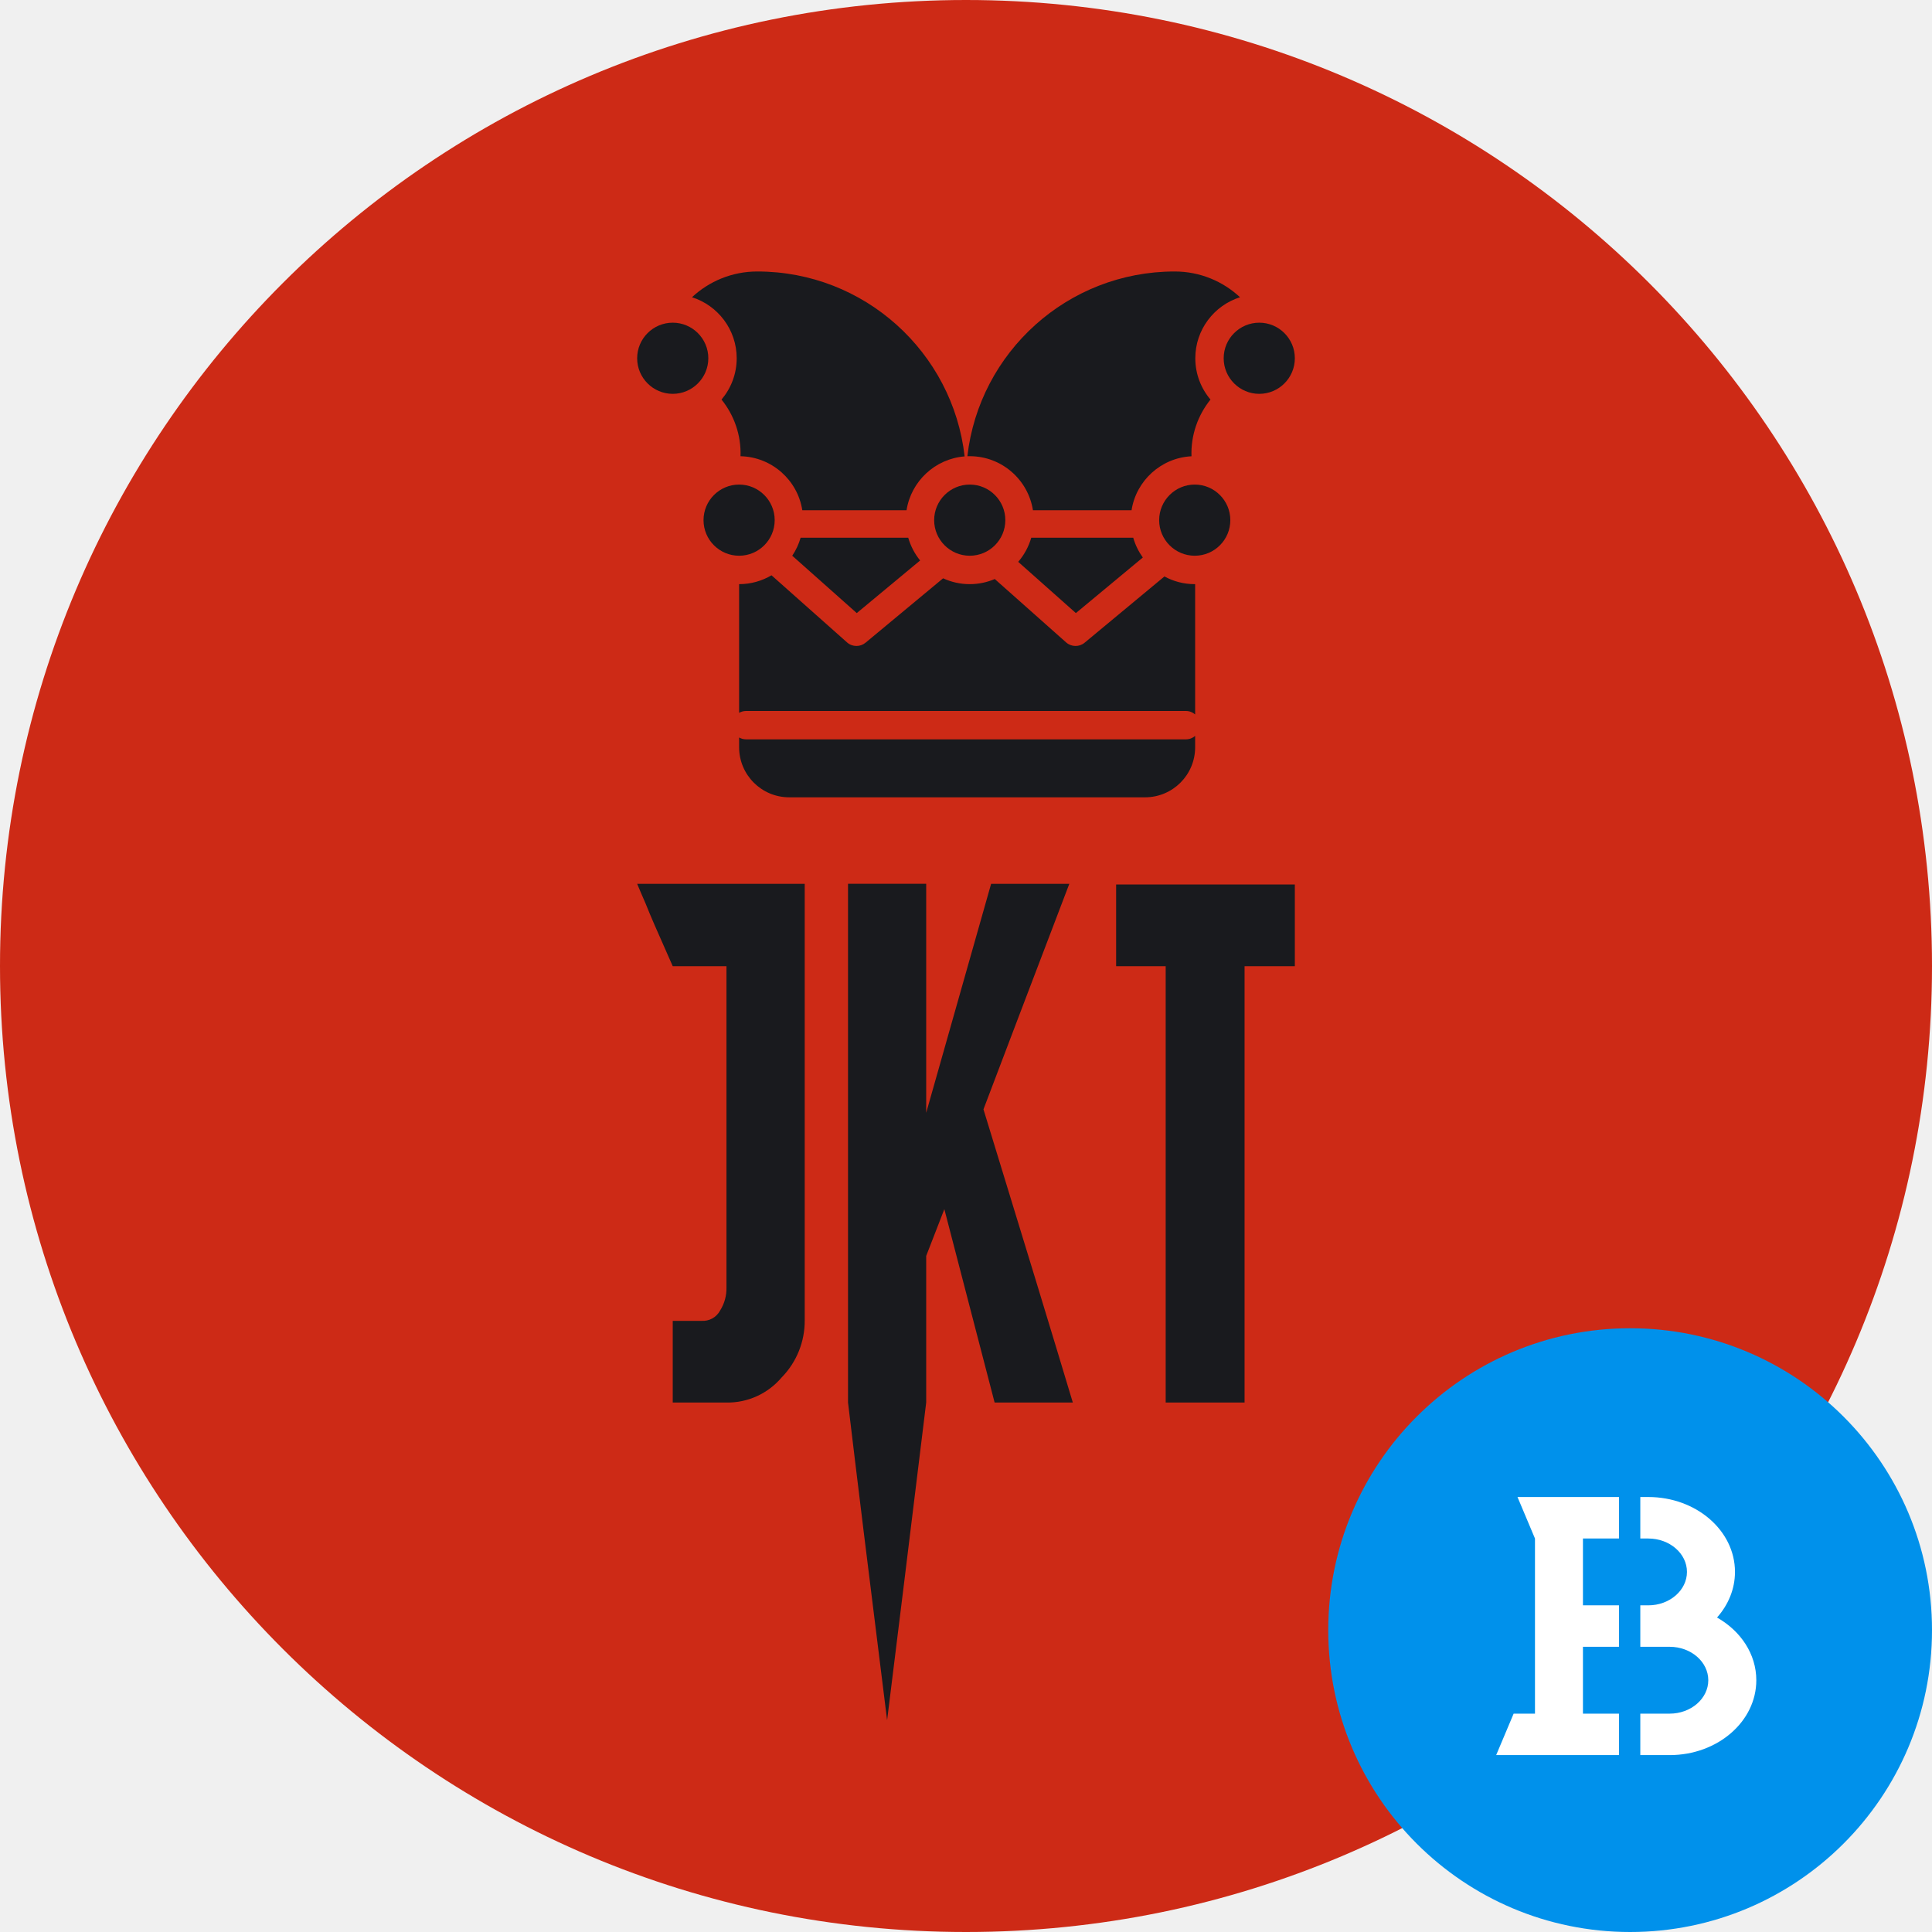
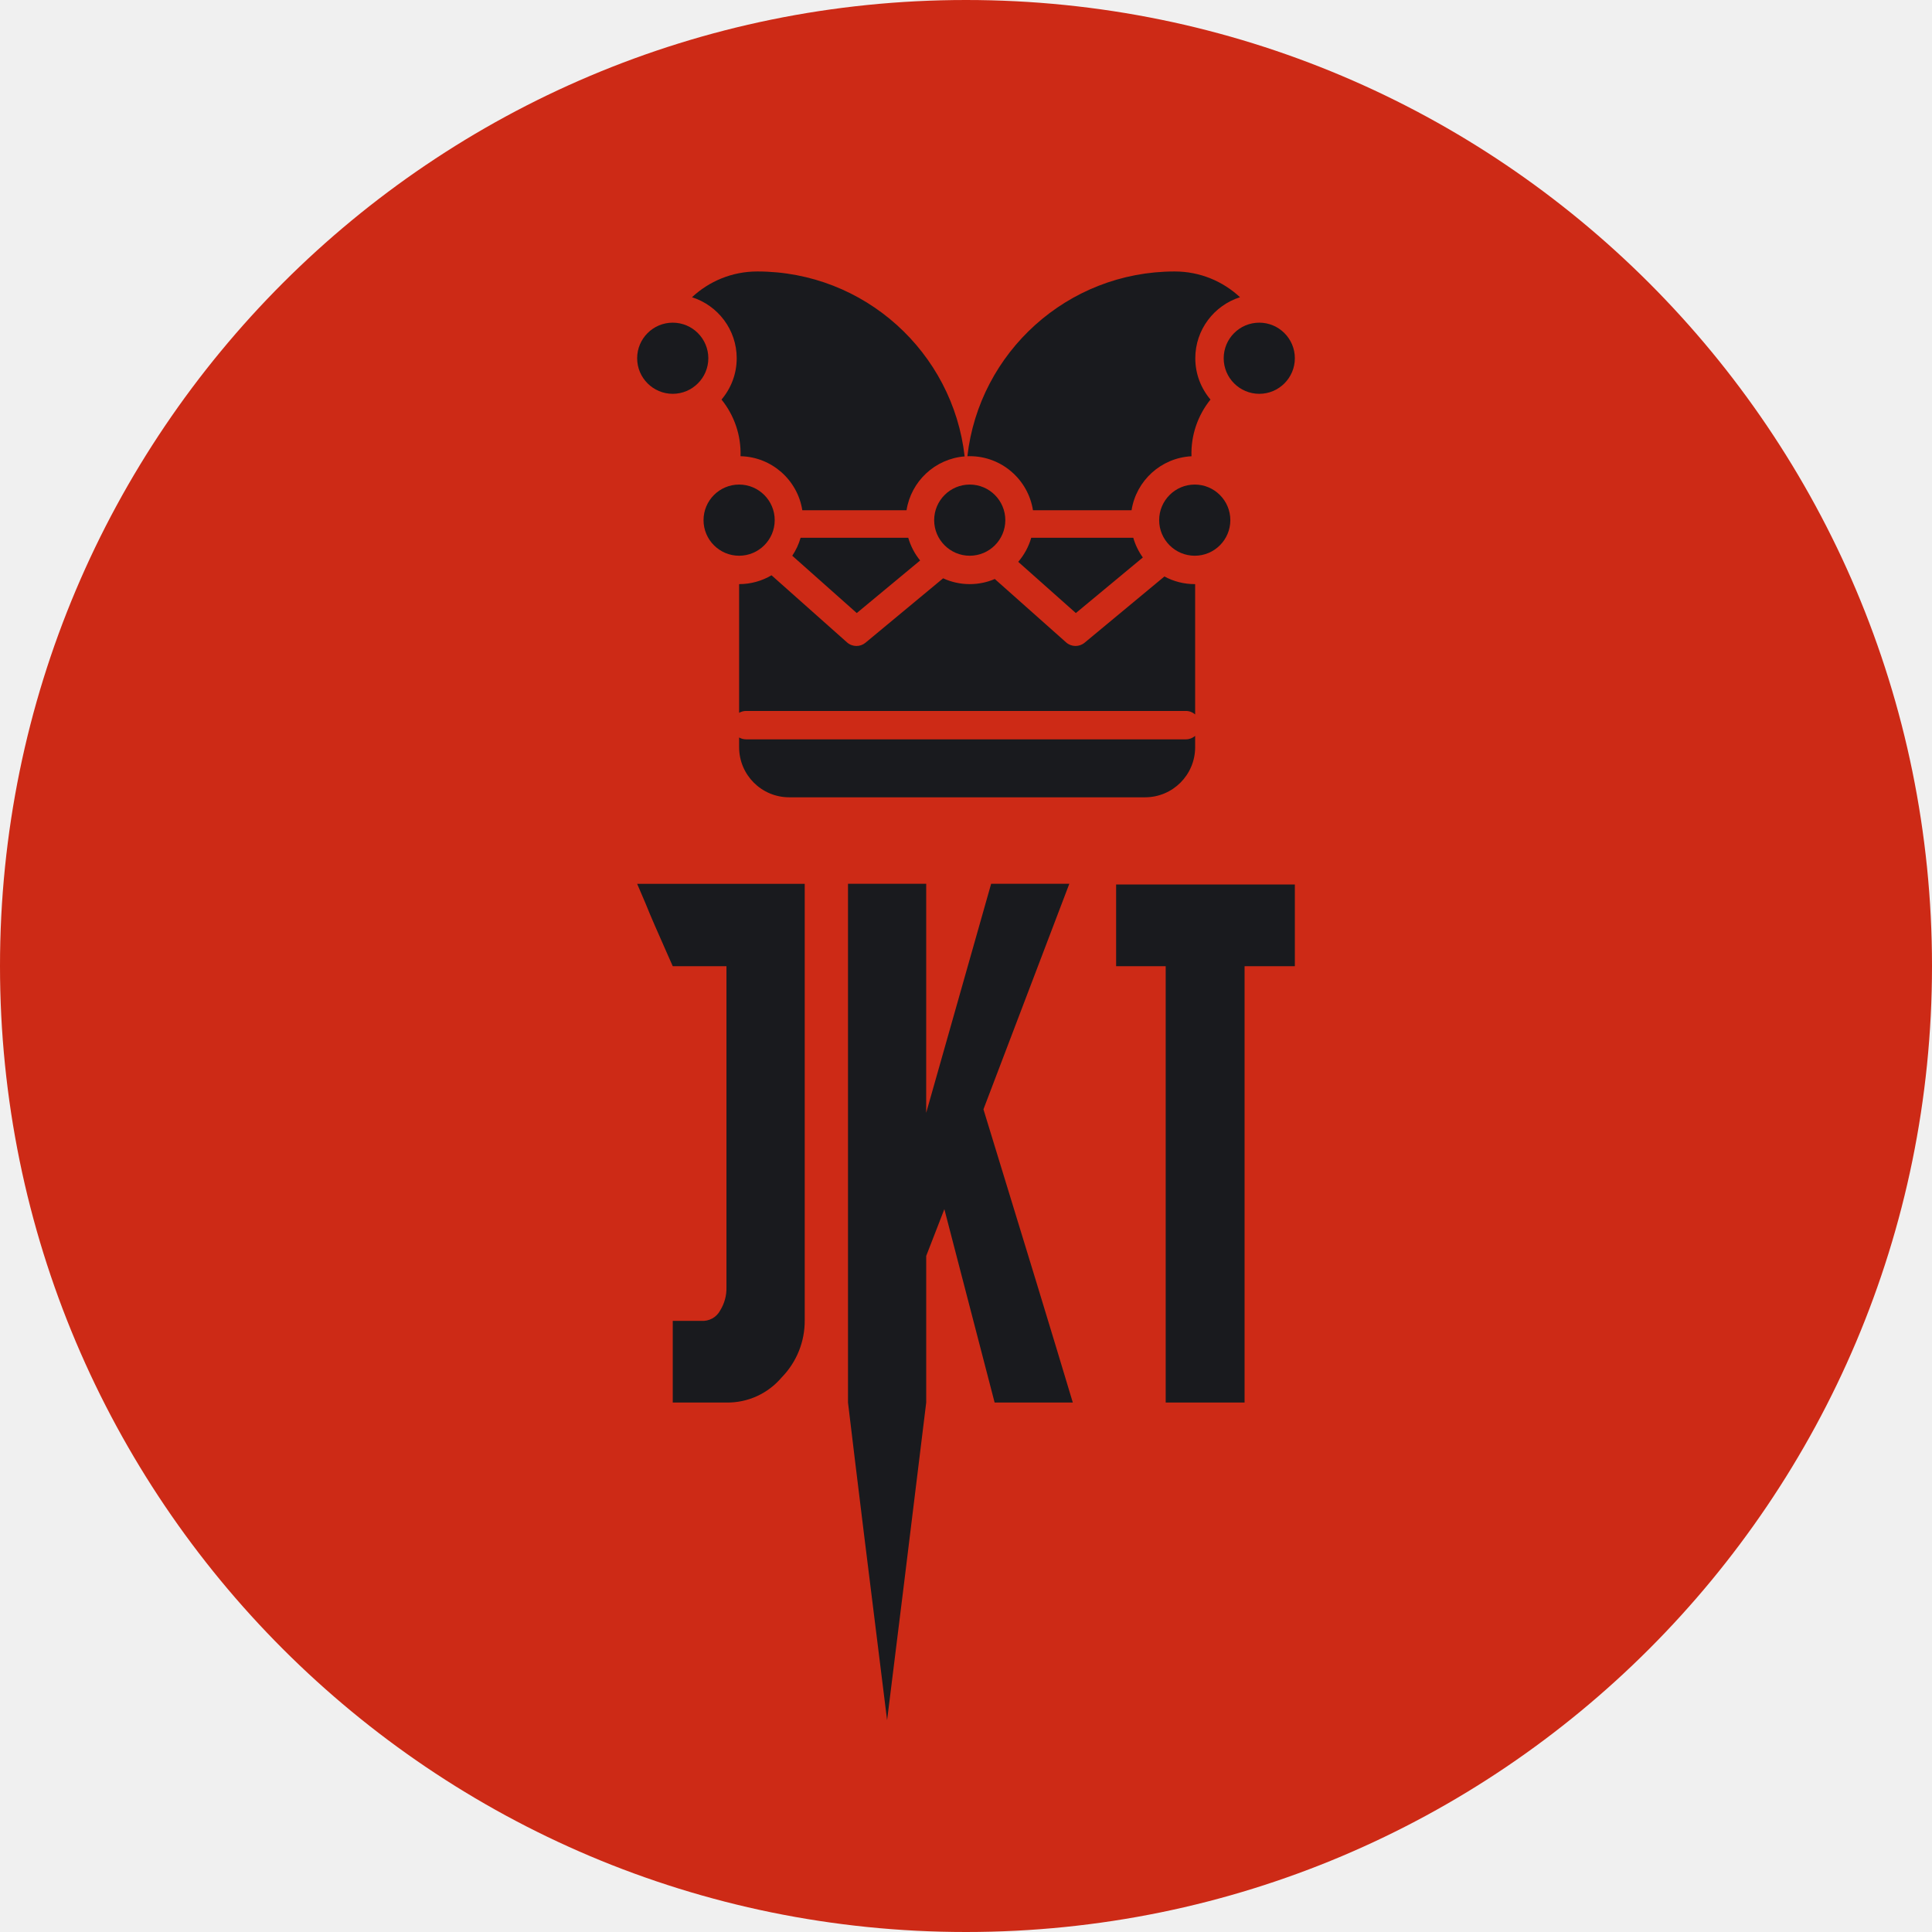
- <svg xmlns="http://www.w3.org/2000/svg" width="48" height="48" viewBox="0 0 48 48" fill="none">
-   <path fill-rule="evenodd" clip-rule="evenodd" d="M24 48C37.255 48 48 37.255 48 24C48 10.745 37.255 0 24 0C10.745 0 0 10.745 0 24C0 37.255 10.745 48 24 48Z" fill="#CD2A16" />
-   <g clip-path="url(#clip0_76:5809)">
-     <path d="M30.808 7.385C30.383 6.988 29.812 6.745 29.185 6.745C26.522 6.745 24.329 8.752 24.034 11.335C24.054 11.335 24.073 11.334 24.093 11.334C24.886 11.334 25.545 11.917 25.663 12.677H28.113C28.227 11.943 28.846 11.374 29.602 11.336C29.584 10.812 29.761 10.316 30.074 9.927C29.839 9.65 29.697 9.292 29.697 8.901C29.697 8.191 30.164 7.588 30.808 7.385Z" fill="#191A1E" />
-     <path d="M18.815 6.745C18.188 6.745 17.617 6.988 17.192 7.385C17.836 7.588 18.303 8.191 18.303 8.901C18.303 9.291 18.161 9.65 17.926 9.927C18.239 10.315 18.416 10.811 18.398 11.335C19.175 11.352 19.817 11.928 19.933 12.677H22.523C22.635 11.958 23.231 11.398 23.966 11.339C23.673 8.754 21.479 6.745 18.815 6.745Z" fill="#191A1E" />
-     <path d="M29.683 14.513C29.411 14.513 29.154 14.444 28.93 14.322L26.947 15.968C26.813 16.079 26.618 16.076 26.487 15.96L24.715 14.386C24.524 14.467 24.314 14.513 24.093 14.513C23.857 14.513 23.633 14.461 23.431 14.368L21.504 15.968C21.438 16.022 21.358 16.049 21.278 16.049C21.195 16.049 21.111 16.02 21.044 15.96L19.168 14.293C18.932 14.432 18.657 14.513 18.363 14.513V17.71C18.415 17.681 18.474 17.664 18.537 17.664H29.463C29.551 17.664 29.631 17.696 29.693 17.75V14.512C29.69 14.512 29.687 14.513 29.683 14.513Z" fill="#191A1E" />
-     <path d="M29.463 18.369H18.537C18.474 18.369 18.414 18.352 18.363 18.323V18.565C18.363 19.252 18.92 19.809 19.607 19.809H28.449C29.136 19.809 29.693 19.252 29.693 18.565V18.283C29.631 18.337 29.551 18.369 29.463 18.369Z" fill="#191A1E" />
-     <path d="M22.565 13.36H19.891C19.845 13.521 19.774 13.671 19.683 13.807L21.286 15.232L22.86 13.925C22.727 13.761 22.625 13.569 22.565 13.36Z" fill="#191A1E" />
-     <path d="M28.155 13.36H25.621C25.557 13.584 25.445 13.787 25.297 13.959L26.73 15.232L28.393 13.851C28.288 13.704 28.206 13.539 28.155 13.36Z" fill="#191A1E" />
-     <path d="M16.714 8.017C16.226 8.017 15.83 8.413 15.83 8.901C15.83 9.388 16.226 9.785 16.714 9.785C17.201 9.785 17.598 9.388 17.598 8.901C17.598 8.413 17.201 8.017 16.714 8.017Z" fill="#191A1E" />
-     <path d="M31.286 8.017C30.799 8.017 30.402 8.413 30.402 8.901C30.402 9.388 30.799 9.785 31.286 9.785C31.774 9.785 32.17 9.388 32.17 8.901C32.17 8.413 31.774 8.017 31.286 8.017Z" fill="#191A1E" />
-     <path d="M18.363 12.039C17.876 12.039 17.479 12.436 17.479 12.923C17.479 13.411 17.876 13.807 18.363 13.807C18.851 13.807 19.247 13.411 19.247 12.923C19.247 12.436 18.851 12.039 18.363 12.039Z" fill="#191A1E" />
-     <path d="M24.093 12.039C23.606 12.039 23.209 12.436 23.209 12.923C23.209 13.411 23.606 13.807 24.093 13.807C24.581 13.807 24.977 13.411 24.977 12.923C24.977 12.436 24.581 12.039 24.093 12.039Z" fill="#191A1E" />
-     <path d="M29.683 12.039C29.196 12.039 28.799 12.436 28.799 12.923C28.799 13.411 29.196 13.807 29.683 13.807C30.171 13.807 30.567 13.411 30.567 12.923C30.567 12.436 30.171 12.039 29.683 12.039Z" fill="#191A1E" />
+ <svg xmlns="http://www.w3.org/2000/svg" width="94" height="94" viewBox="0 0 94 94" fill="none">
+   <path fill-rule="evenodd" clip-rule="evenodd" d="M47 94C72.957 94 94 72.957 94 47C94 21.043 72.957 0 47 0C21.043 0 0 21.043 0 47C0 72.957 21.043 94 47 94Z" fill="#CD2A16" />
+   <path d="M60.332 14.461C59.499 13.684 58.382 13.208 57.154 13.208C51.94 13.208 47.644 17.138 47.067 22.198C47.105 22.196 47.144 22.195 47.182 22.195C48.735 22.195 50.025 23.337 50.258 24.826H55.055C55.279 23.389 56.49 22.274 57.971 22.199C57.936 21.173 58.282 20.201 58.895 19.44C58.435 18.897 58.156 18.196 58.156 17.43C58.156 16.04 59.072 14.86 60.332 14.461Z" fill="#191A1E" />
+   <path d="M36.846 13.208C35.618 13.208 34.501 13.684 33.668 14.462C34.928 14.86 35.844 16.04 35.844 17.43C35.844 18.195 35.566 18.897 35.105 19.44C35.718 20.2 36.064 21.172 36.03 22.197C37.551 22.23 38.807 23.36 39.036 24.826H44.107C44.327 23.418 45.494 22.32 46.934 22.206C46.36 17.142 42.063 13.208 36.846 13.208Z" fill="#191A1E" />
+   <path d="M58.13 28.42C57.596 28.42 57.093 28.285 56.654 28.048L52.771 31.27C52.508 31.488 52.126 31.482 51.871 31.255L48.401 28.171C48.027 28.331 47.615 28.42 47.182 28.42C46.72 28.42 46.281 28.318 45.887 28.137L42.111 31.27C41.983 31.377 41.827 31.43 41.67 31.43C41.506 31.43 41.342 31.371 41.211 31.255L37.538 27.99C37.075 28.263 36.536 28.42 35.961 28.42V34.681C36.062 34.624 36.178 34.591 36.302 34.591H57.699C57.871 34.591 58.028 34.655 58.149 34.759V28.42C58.143 28.42 58.136 28.42 58.13 28.42Z" fill="#191A1E" />
+   <path d="M57.698 35.972H36.302C36.178 35.972 36.062 35.94 35.961 35.882V36.355C35.961 37.701 37.052 38.792 38.398 38.792H55.713C57.058 38.792 58.149 37.701 58.149 36.355V35.804C58.028 35.909 57.871 35.972 57.698 35.972Z" fill="#191A1E" />
+   <path d="M44.19 26.164H38.953C38.863 26.479 38.725 26.773 38.547 27.039L41.685 29.828L44.768 27.27C44.506 26.948 44.308 26.573 44.19 26.164Z" fill="#191A1E" />
+   <path d="M55.138 26.164H50.174C50.049 26.601 49.83 27 49.541 27.336L52.345 29.828L55.604 27.123C55.397 26.836 55.238 26.512 55.138 26.164Z" fill="#191A1E" />
+   <path d="M32.731 15.699C31.777 15.699 31 16.475 31 17.43C31 18.384 31.777 19.161 32.731 19.161C33.686 19.161 34.463 18.384 34.463 17.43C34.462 16.475 33.686 15.699 32.731 15.699Z" fill="#191A1E" />
+   <path d="M61.269 15.699C60.314 15.699 59.538 16.475 59.538 17.43C59.538 18.384 60.314 19.161 61.269 19.161C62.224 19.161 63 18.384 63 17.43C63 16.475 62.223 15.699 61.269 15.699Z" fill="#191A1E" />
+   <path d="M35.961 23.576C35.007 23.576 34.23 24.353 34.23 25.308C34.23 26.262 35.007 27.039 35.961 27.039C36.916 27.039 37.693 26.262 37.693 25.308C37.693 24.353 36.916 23.576 35.961 23.576Z" fill="#191A1E" />
+   <path d="M47.182 23.576C46.228 23.576 45.451 24.353 45.451 25.308C45.451 26.262 46.228 27.039 47.182 27.039C48.137 27.039 48.913 26.262 48.913 25.308C48.913 24.353 48.137 23.576 47.182 23.576Z" fill="#191A1E" />
+   <path d="M58.13 23.576C57.175 23.576 56.398 24.353 56.398 25.308C56.398 26.262 57.175 27.039 58.13 27.039C59.084 27.039 59.861 26.262 59.861 25.308C59.861 24.353 59.084 23.576 58.13 23.576Z" fill="#191A1E" />
+   <g clip-path="url(#clip0_337:3383)">
+     <path d="M39.153 57.777V64.231C39.163 65.272 38.759 66.273 38.032 67.017C37.703 67.406 37.291 67.718 36.827 67.93C36.363 68.141 35.858 68.247 35.348 68.24H32.732V64.265H34.124C34.31 64.279 34.495 64.238 34.658 64.147C34.821 64.057 34.954 63.921 35.041 63.756C35.249 63.42 35.355 63.03 35.345 62.635V47.009H32.732L32.461 46.397C32.279 45.99 32.076 45.526 31.849 45.006C31.691 44.644 31.543 44.292 31.407 43.953C31.249 43.59 31.113 43.273 31 43.002H39.153V57.777ZM45.064 43H41.259V68.24C41.667 71.66 42.301 76.813 43.161 83.696C43.592 80.254 44.226 75.102 45.064 68.24V61.106C45.267 60.584 45.561 59.826 45.947 58.83C46.49 60.914 47.306 64.05 48.393 68.24H52.197C51.246 65.07 49.797 60.314 47.849 53.973C48.777 51.527 50.169 47.87 52.027 43H48.223C47.521 45.469 46.468 49.183 45.063 54.143L45.064 43ZM54.304 43.034V47.009H56.716V68.24H60.554V47.009H63V43.034H54.304Z" fill="#191A1E" />
  </g>
-   <g clip-path="url(#clip1_76:5809)">
-     <path d="M19.993 29.503V32.799C19.998 33.33 19.792 33.842 19.421 34.221C19.253 34.42 19.042 34.58 18.805 34.688C18.569 34.795 18.311 34.85 18.05 34.846H16.714V32.816H17.425C17.52 32.823 17.615 32.802 17.698 32.756C17.781 32.71 17.849 32.64 17.893 32.556C18 32.385 18.054 32.186 18.049 31.984V24.005H16.714L16.576 23.692C16.483 23.484 16.379 23.247 16.263 22.982C16.182 22.797 16.107 22.617 16.038 22.444C15.957 22.259 15.887 22.097 15.83 21.958H19.993V29.503ZM23.011 21.957H21.069V34.846C21.277 36.593 21.6 39.224 22.04 42.739C22.259 40.981 22.583 38.35 23.011 34.846V31.203C23.115 30.937 23.265 30.549 23.462 30.041C23.74 31.105 24.156 32.707 24.711 34.846H26.654C26.168 33.227 25.428 30.799 24.434 27.561C24.907 26.312 25.619 24.444 26.567 21.958H24.624C24.266 23.218 23.728 25.115 23.011 27.647L23.011 21.957ZM27.73 21.975V24.005H28.961V34.846H30.921V24.005H32.17V21.975H27.73Z" fill="#191A1E" />
-   </g>
-   <path d="M40.5 33H40.5C36.358 33 33 36.358 33 40.5V40.5C33 44.642 36.358 48 40.5 48C44.642 48 48 44.642 48 40.5C48 36.358 44.642 33 40.5 33Z" fill="#0091EB" />
-   <path fill-rule="evenodd" clip-rule="evenodd" d="M38.136 38.224L37.702 37.193H40.223V38.224H39.328V39.884H40.223V40.914H39.328V42.575H40.223V43.605H37.172L37.606 42.575H38.136V38.224ZM42.659 40.187C43.246 40.519 43.635 41.093 43.635 41.745C43.635 42.772 42.671 43.605 41.482 43.605H40.753V42.575H41.482C42.011 42.575 42.442 42.202 42.442 41.745C42.442 41.287 42.011 40.914 41.482 40.914H40.753V39.884H40.952C41.481 39.884 41.912 39.511 41.912 39.054C41.912 38.596 41.481 38.224 40.952 38.224H40.753V37.193H40.952C42.141 37.193 43.105 38.026 43.105 39.054C43.105 39.48 42.938 39.873 42.659 40.187Z" fill="white" />
  <defs>
-     <clipPath id="clip0_76:5809">
-       <rect width="16.34" height="16.34" fill="white" transform="translate(15.8298 5.10645)" />
-     </clipPath>
-     <clipPath id="clip1_76:5809">
-       <rect width="16.34" height="20.781" fill="white" transform="translate(15.8298 21.9575)" />
+     <clipPath id="clip0_337:3383">
+       <rect width="32" height="40.696" fill="white" transform="translate(31 43)" />
    </clipPath>
  </defs>
</svg>
